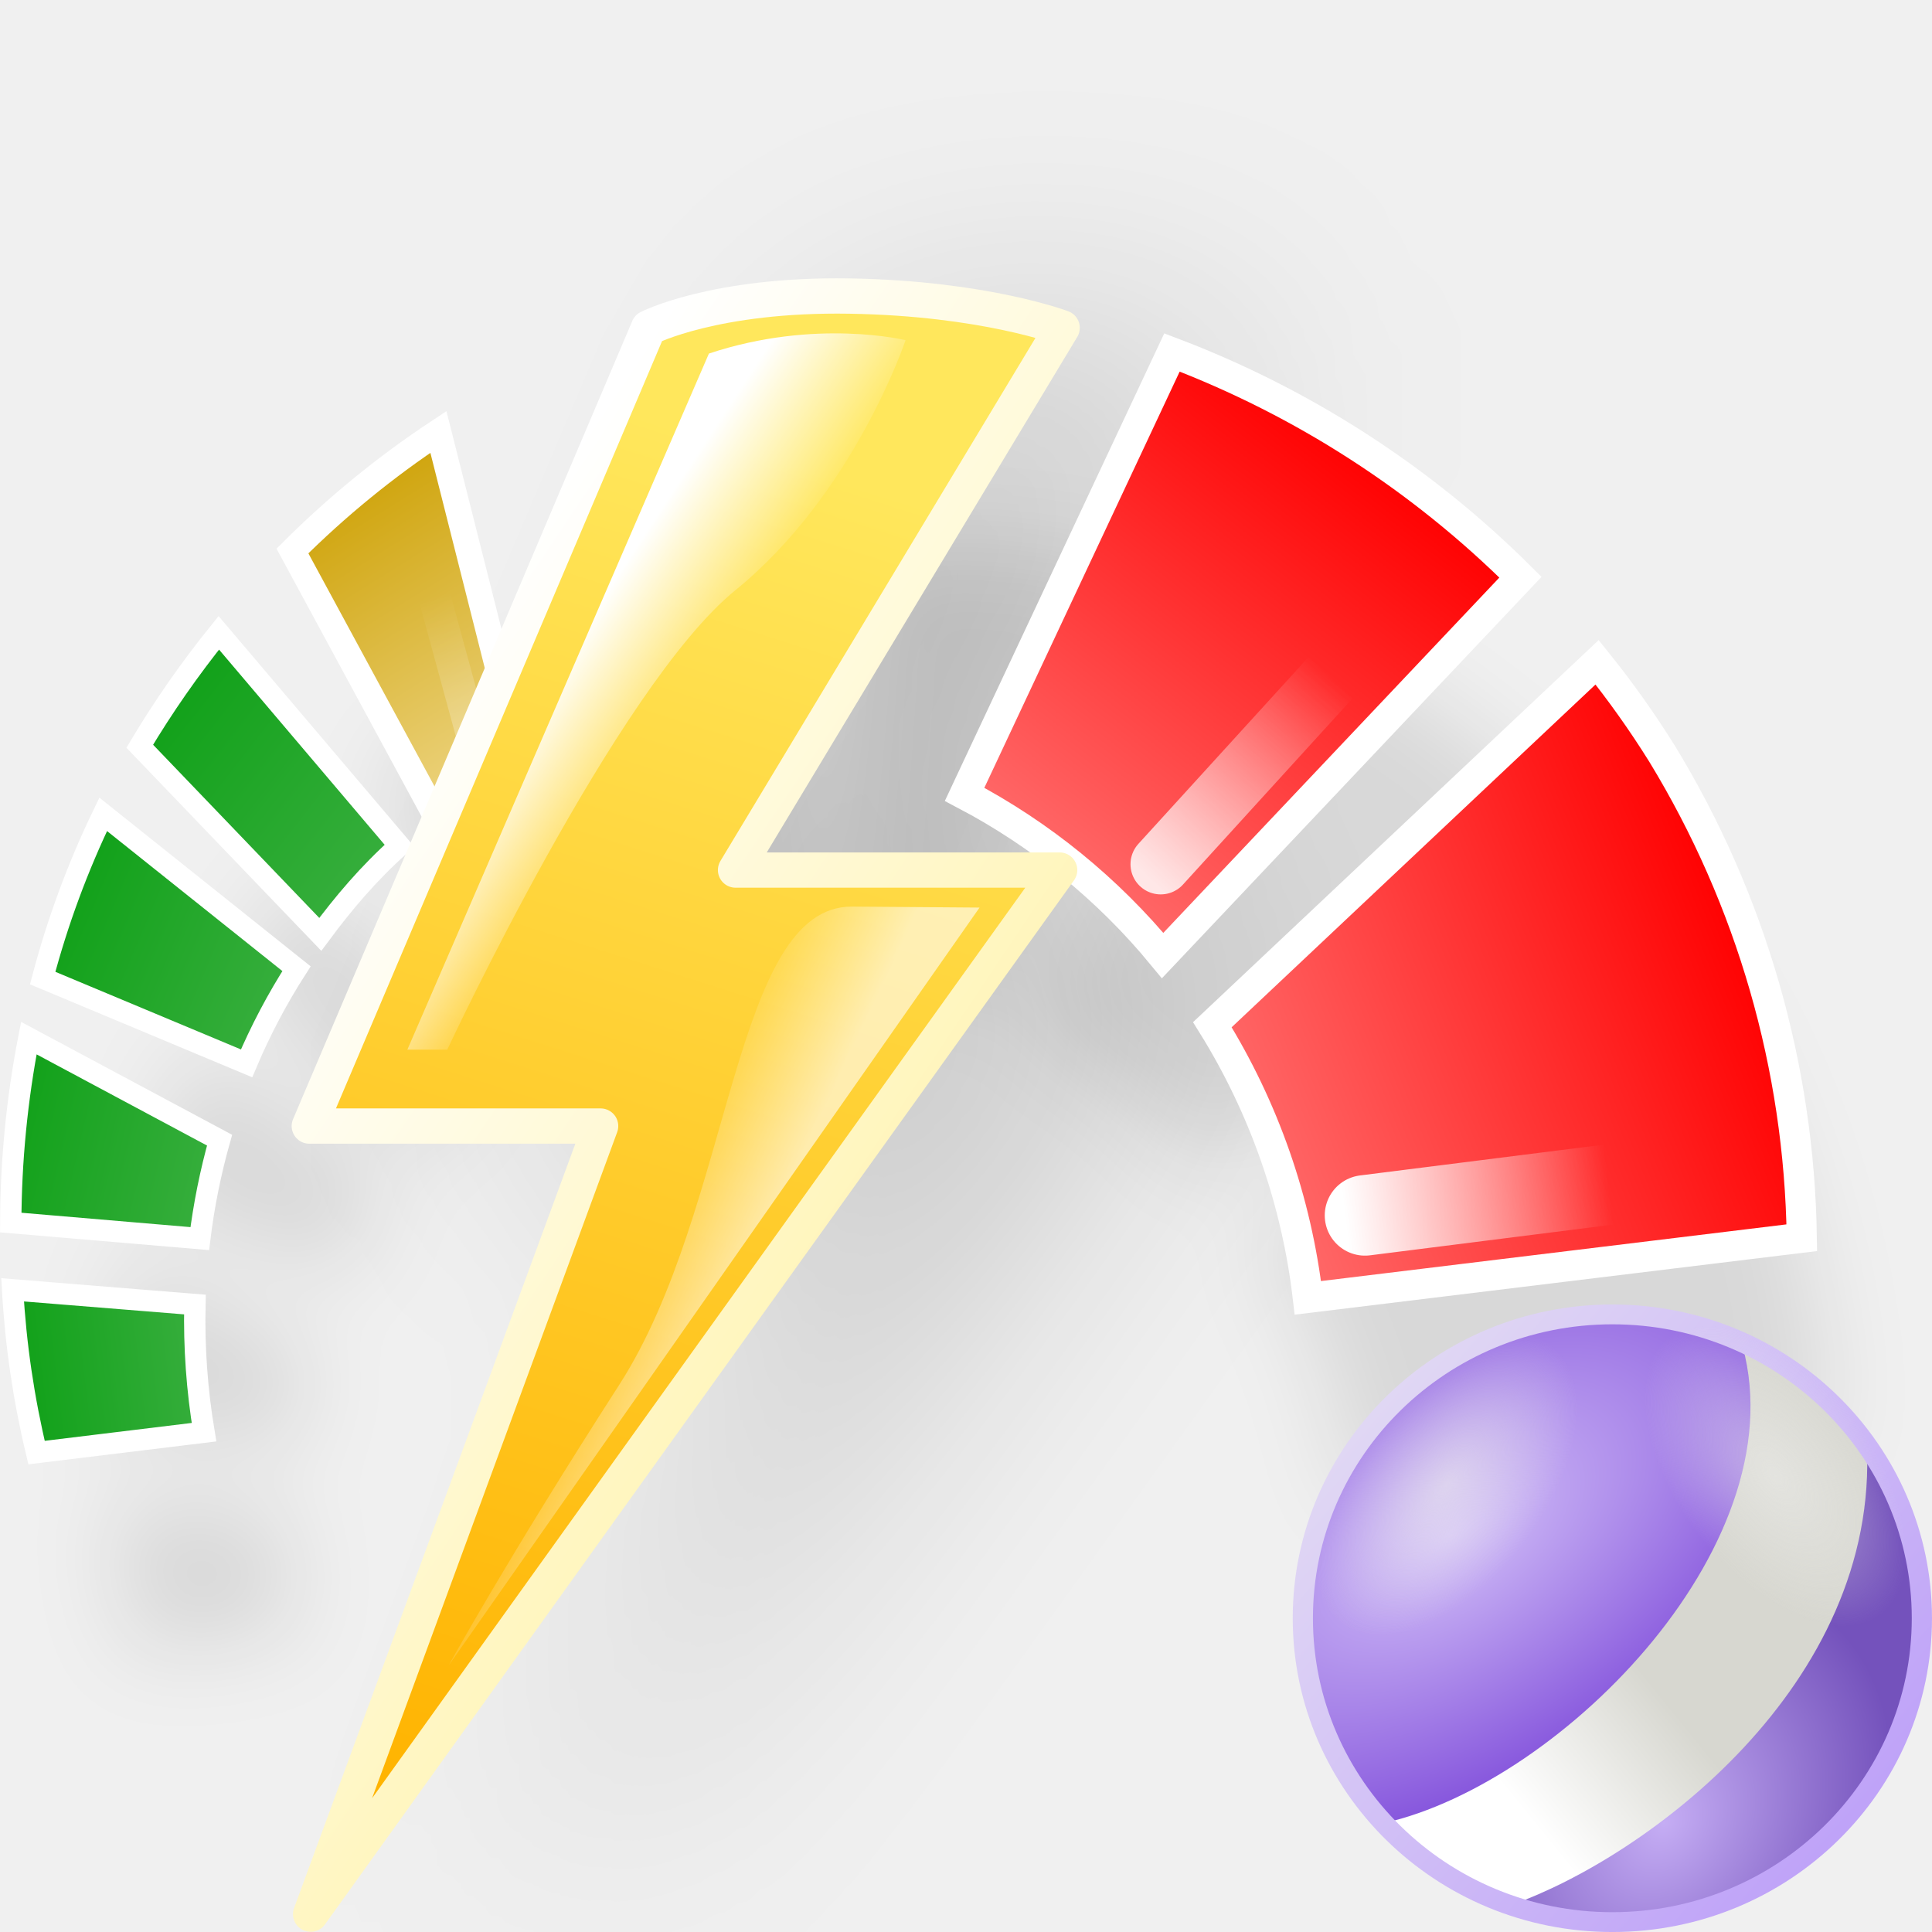
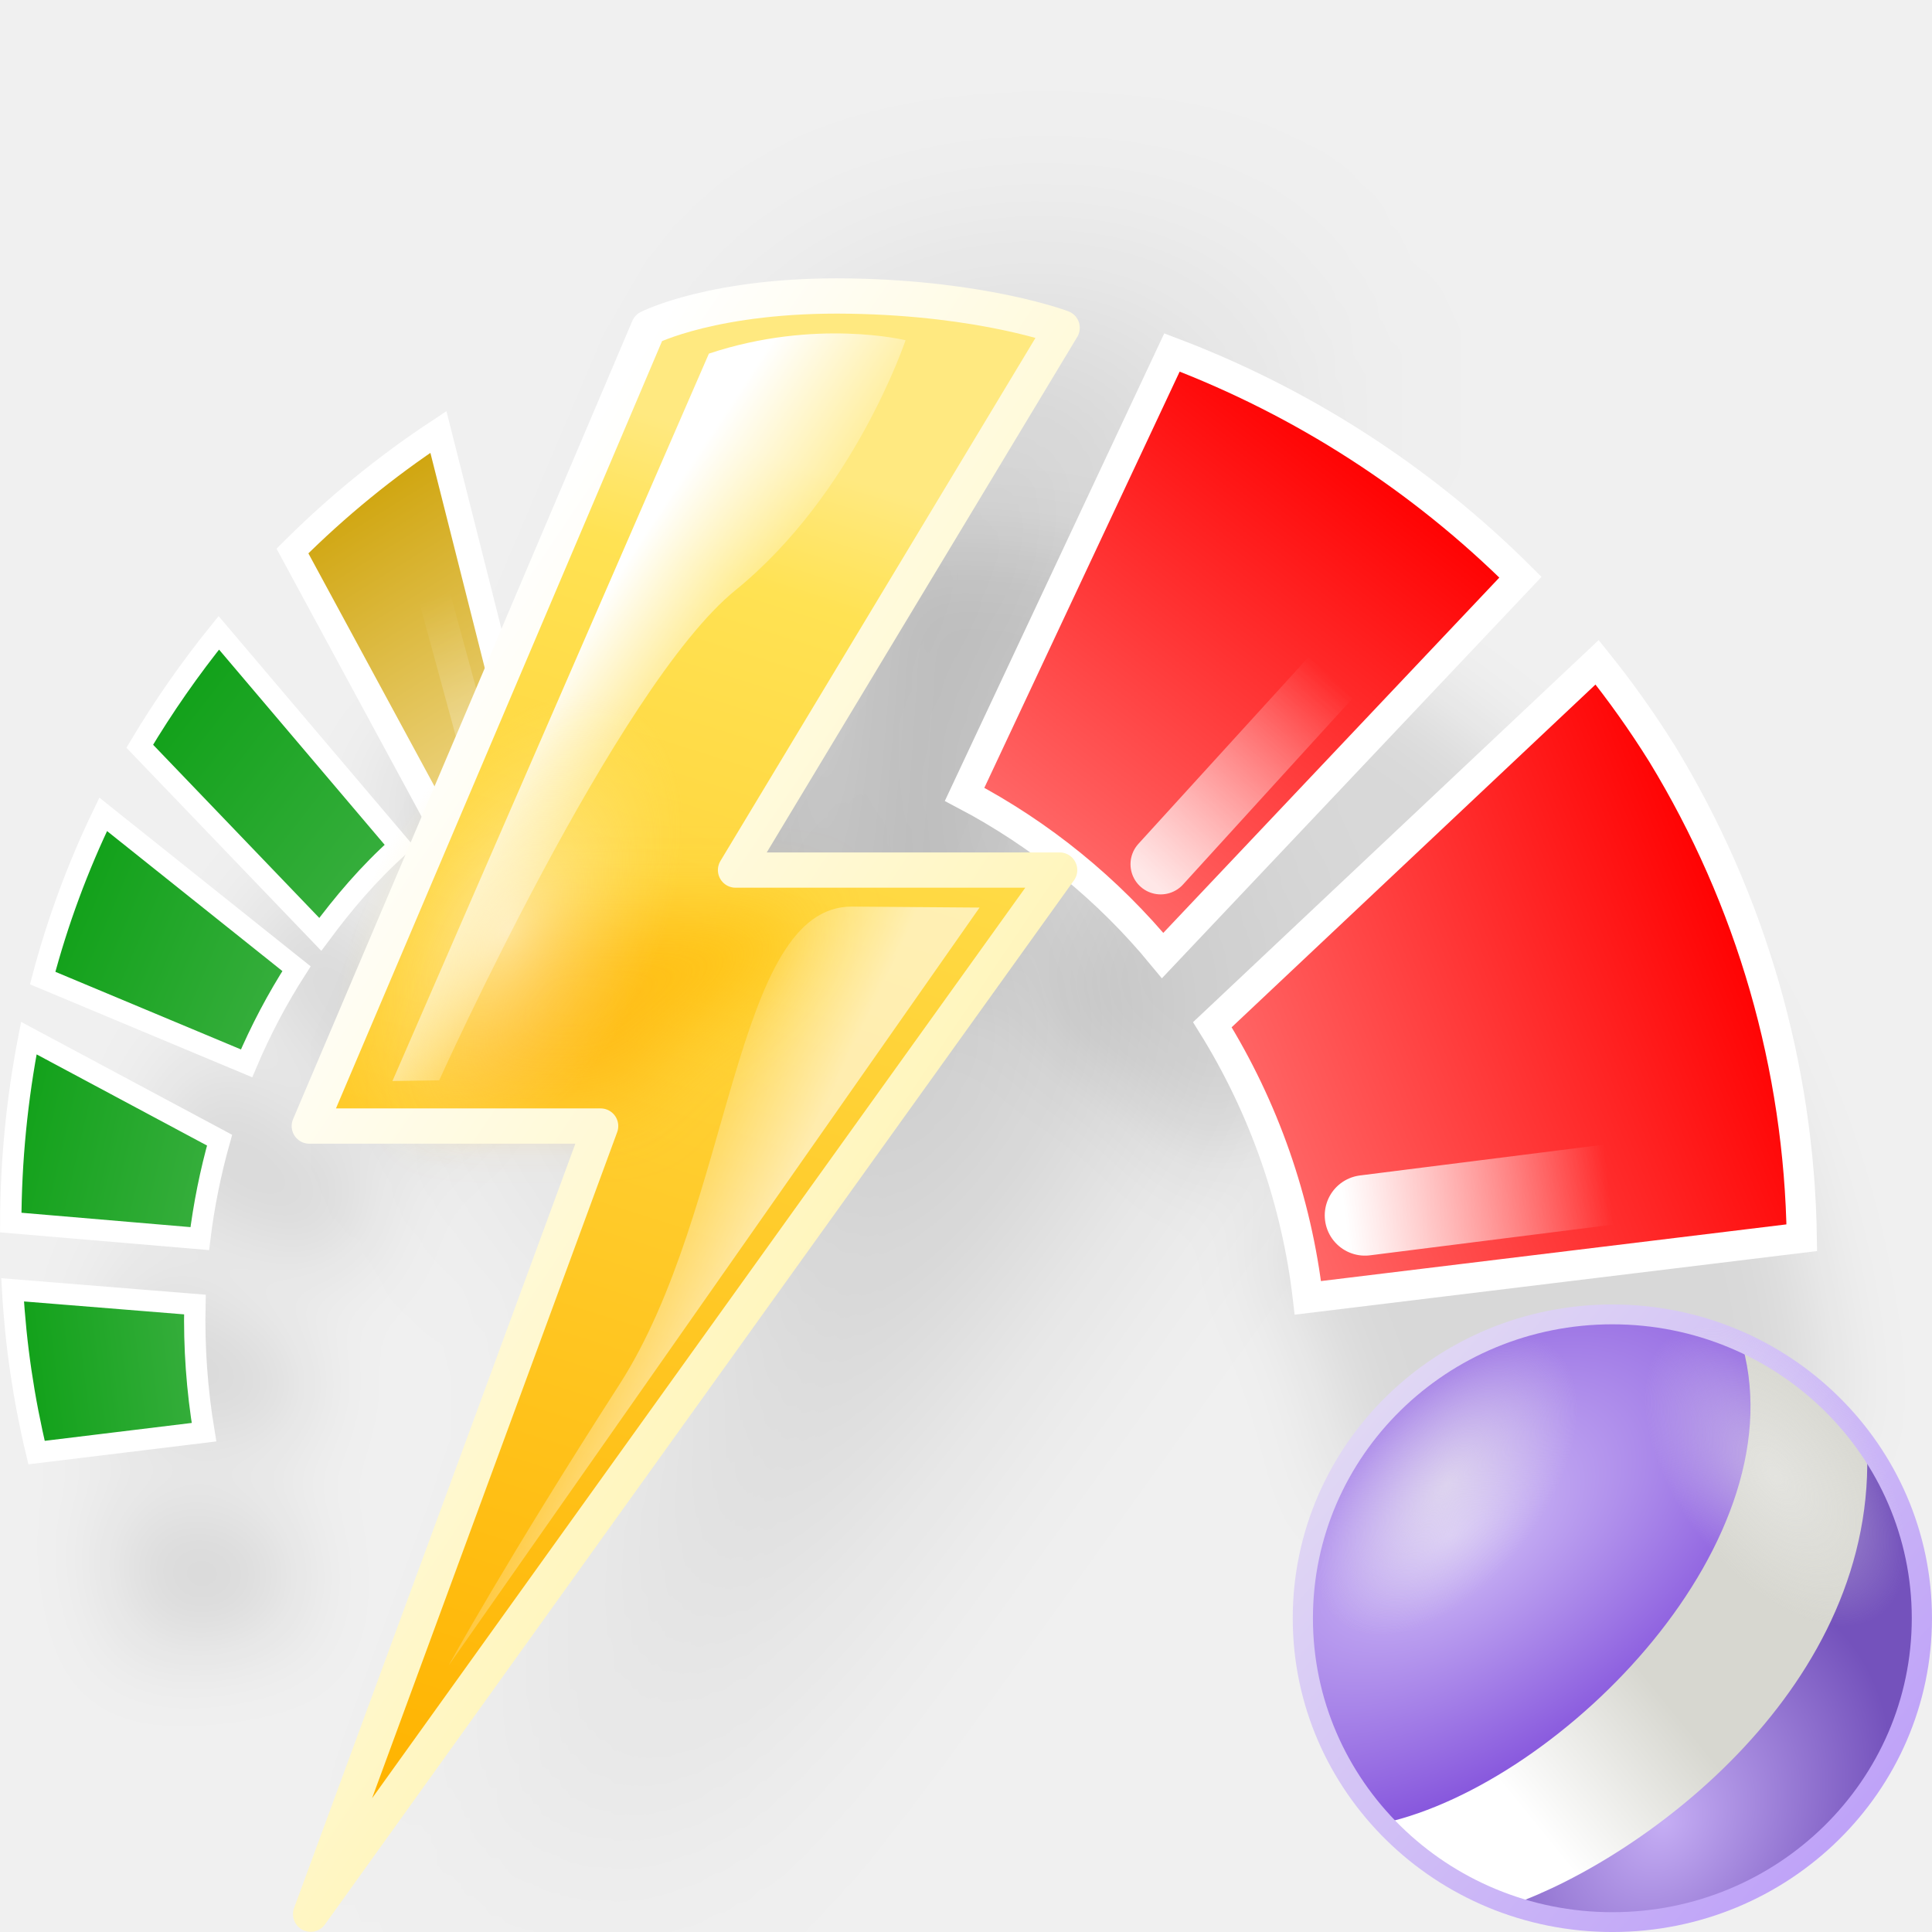
<svg xmlns="http://www.w3.org/2000/svg" xmlns:xlink="http://www.w3.org/1999/xlink" width="48" height="48" xml:space="preserve">
  <defs>
+     <linearGradient id="y">
+       <stop offset="0" stop-color="#fff" />
+       <stop offset="1" stop-color="#ffe980" stop-opacity="0" />
+     </linearGradient>
+     <linearGradient id="x">
+       <stop offset="0" stop-color="#ffb21a" />
+       <stop offset="1" stop-color="#ffc100" />
+     </linearGradient>
    <linearGradient id="w">
      <stop offset="0" stop-color="#fff" />
-       <stop offset="1" stop-color="#fff" stop-opacity="0" />
+       <stop offset="1" stop-color="#fff" stop-opacity=".151" />
    </linearGradient>
    <linearGradient id="v">
      <stop offset="0" stop-color="#fff" />
      <stop offset="1" stop-color="#ffe75c" />
    </linearGradient>
    <linearGradient id="u">
      <stop offset="0" stop-color="#fff" />
-       <stop offset="1" stop-color="#fff" stop-opacity="0" />
+       <stop offset="1" stop-color="#fff" stop-opacity=".183" />
    </linearGradient>
    <linearGradient id="t">
-       <stop offset="0" stop-color="#ffe75c" />
+       <stop offset="0" stop-color="#ffe980" />
+       <stop offset=".093" stop-color="#ffe253" />
      <stop offset="1" stop-color="#ffb300" />
    </linearGradient>
    <linearGradient id="k">
      <stop offset="0" stop-color="#fff" />
      <stop offset="1" stop-color="#fff" stop-opacity="0" />
    </linearGradient>
-     <linearGradient id="F" x1="2" y1="21.614" x2="4.833" y2="21.614" xlink:href="#a" gradientTransform="rotate(-6.94 -5.214 27.34)scale(1.49491)" />
+     <linearGradient id="H" x1="2" y1="21.614" x2="4.833" y2="21.614" xlink:href="#a" gradientTransform="rotate(-6.94 -5.214 27.34)scale(1.49491)" />
    <linearGradient id="a" x1="5.505" y1="11.477" x2="8.546" y2="14.519" gradientUnits="userSpaceOnUse">
      <stop offset="0" stop-color="#11a119" />
      <stop offset="1" stop-color="#37ae3d" />
    </linearGradient>
-     <linearGradient id="E" x1="2.265" y1="17.799" x2="5.379" y2="18.933" xlink:href="#a" gradientTransform="rotate(-6.94 -5.214 27.34)scale(1.49491)" />
-     <linearGradient id="D" x1="3.639" y1="14.285" x2="6.883" y2="16.158" xlink:href="#a" gradientTransform="rotate(-6.94 -5.214 27.34)scale(1.49491)" />
-     <linearGradient id="B" x1="8.808" y1="8.486" x2="10.988" y2="13.161" xlink:href="#b" gradientTransform="rotate(-6.94 -5.214 27.34)scale(1.49491)" />
+     <linearGradient id="G" x1="2.265" y1="17.799" x2="5.379" y2="18.933" xlink:href="#a" gradientTransform="rotate(-6.94 -5.214 27.34)scale(1.49491)" />
+     <linearGradient id="F" x1="3.639" y1="14.285" x2="6.883" y2="16.158" xlink:href="#a" gradientTransform="rotate(-6.94 -5.214 27.34)scale(1.49491)" />
+     <linearGradient id="D" x1="8.808" y1="8.486" x2="10.988" y2="13.161" xlink:href="#b" gradientTransform="rotate(-6.94 -5.214 27.34)scale(1.49491)" />
    <linearGradient id="b" x1="18.466" y1="6.619" x2="15.924" y2="13.603" gradientUnits="userSpaceOnUse">
      <stop offset="0" stop-color="#cfa40c" />
      <stop offset="1" stop-color="#edd480" />
    </linearGradient>
-     <linearGradient id="A" x1="24.588" y1="9.748" x2="18.776" y2="15.56" xlink:href="#d" gradientTransform="rotate(-6.94 -5.214 27.34)scale(1.49491)" />
+     <linearGradient id="C" x1="24.588" y1="9.748" x2="18.776" y2="15.56" xlink:href="#d" gradientTransform="rotate(-6.94 -5.214 27.34)scale(1.49491)" />
    <linearGradient id="d" x1="29.662" y1="18.026" x2="21.419" y2="20.234" gradientUnits="userSpaceOnUse">
      <stop offset="0" stop-color="red" />
      <stop offset="1" stop-color="#ff6a6a" />
    </linearGradient>
-     <linearGradient xlink:href="#d" id="z" gradientUnits="userSpaceOnUse" x1="29.662" y1="18.026" x2="21.419" y2="20.234" gradientTransform="rotate(-6.94 -5.214 27.34)scale(1.49491)" />
-     <linearGradient xlink:href="#a" id="C" gradientUnits="userSpaceOnUse" x1="5.505" y1="11.477" x2="8.546" y2="14.519" gradientTransform="rotate(-6.94 -5.214 27.34)scale(1.49491)" />
-     <linearGradient xlink:href="#k" id="G" x1="33.032" y1="30.953" x2="39.578" y2="30.172" gradientUnits="userSpaceOnUse" gradientTransform="translate(.398 -.663)" />
-     <linearGradient xlink:href="#k" id="H" gradientUnits="userSpaceOnUse" x1="33.04" y1="30.991" x2="37.669" y2="26.063" gradientTransform="translate(-4.59 -9.234)" />
-     <linearGradient xlink:href="#k" id="I" gradientUnits="userSpaceOnUse" gradientTransform="translate(-21.356 -12.147)" x1="33.284" y1="30.947" x2="32.184" y2="26.957" />
+     <linearGradient xlink:href="#d" id="B" gradientUnits="userSpaceOnUse" x1="29.662" y1="18.026" x2="21.419" y2="20.234" gradientTransform="rotate(-6.94 -5.214 27.34)scale(1.49491)" />
+     <linearGradient xlink:href="#a" id="E" gradientUnits="userSpaceOnUse" x1="5.505" y1="11.477" x2="8.546" y2="14.519" gradientTransform="rotate(-6.94 -5.214 27.34)scale(1.49491)" />
+     <linearGradient xlink:href="#k" id="I" x1="33.032" y1="30.953" x2="39.578" y2="30.172" gradientUnits="userSpaceOnUse" gradientTransform="translate(.398 -.663)" />
+     <linearGradient xlink:href="#k" id="J" gradientUnits="userSpaceOnUse" x1="33.04" y1="30.991" x2="37.669" y2="26.063" gradientTransform="translate(-4.59 -9.234)" />
+     <linearGradient xlink:href="#k" id="K" gradientUnits="userSpaceOnUse" gradientTransform="translate(-21.356 -12.147)" x1="33.284" y1="30.947" x2="32.184" y2="26.957" />
    <linearGradient id="p">
      <stop offset="0" stop-color="#eeeeec" stop-opacity=".6" />
      <stop offset="1" stop-color="#eeeeec" stop-opacity="0" />
    </linearGradient>
    <linearGradient id="r">
      <stop offset="0" stop-color="#eeeeec" stop-opacity=".546" />
      <stop offset="1" stop-color="#eeeeec" stop-opacity="0" />
    </linearGradient>
    <linearGradient id="s">
      <stop offset=".355" stop-color="#fff" />
      <stop offset="1" stop-color="#d7d7d0" />
    </linearGradient>
    <linearGradient id="n">
      <stop offset="0" stop-color="#d2bff8" />
      <stop offset="1" stop-color="#8757dd" />
    </linearGradient>
    <linearGradient id="o">
      <stop offset="0" stop-color="#c5adf4" />
      <stop offset="1" stop-color="#7452bc" />
    </linearGradient>
-     <linearGradient y2="35.589" x2="39.99" y1="7.633" x1="7.011" gradientUnits="userSpaceOnUse" id="N" xlink:href="#q" />
+     <linearGradient y2="35.589" x2="39.99" y1="7.633" x1="7.011" gradientUnits="userSpaceOnUse" id="W" xlink:href="#q" />
    <linearGradient id="q">
      <stop offset="0" stop-color="#e0d7f4" />
      <stop offset="1" stop-color="#bfa3f8" />
    </linearGradient>
-     <linearGradient xlink:href="#s" id="L" gradientUnits="userSpaceOnUse" gradientTransform="rotate(-30 36 -19.955)scale(.32835 .33)" x1="4.635" y1="30.134" x2="23.799" y2="27.046" />
-     <linearGradient xlink:href="#t" id="P" x1="17.006" y1="22.317" x2="9.581" y2="45.658" gradientUnits="userSpaceOnUse" gradientTransform="translate(-1.048 -.92)scale(1.04843)" />
-     <linearGradient xlink:href="#u" id="R" x1="12.903" y1="24.793" x2="15.071" y2="26.218" gradientUnits="userSpaceOnUse" />
-     <linearGradient xlink:href="#v" id="Q" x1="12.109" y1="22.982" x2="35.541" y2="38.705" gradientUnits="userSpaceOnUse" gradientTransform="translate(-1.048 -.92)scale(1.04843)" />
-     <linearGradient xlink:href="#w" id="S" x1="16.486" y1="34.993" x2="14.328" y2="33.971" gradientUnits="userSpaceOnUse" gradientTransform="translate(-.112 .43)" />
-     <radialGradient r="19.25" fy="9.532" fx="16.768" cy="9.532" cx="16.768" gradientTransform="matrix(.4233 -.282 .15425 .23185 12.778 18.17)" gradientUnits="userSpaceOnUse" id="J" xlink:href="#n" />
-     <radialGradient r="19.304" fy="35.457" fx="19.739" cy="35.457" cx="19.739" gradientTransform="matrix(.18573 -.24772 .19376 .14638 15.67 21.894)" gradientUnits="userSpaceOnUse" id="K" xlink:href="#o" />
-     <radialGradient r="6.5" fy="18.857" fx="19.786" cy="18.857" cx="19.786" gradientTransform="matrix(1 0 0 1.89011 0 -16.785)" gradientUnits="userSpaceOnUse" id="M" xlink:href="#p" />
-     <radialGradient r="6.5" fy="18.857" fx="19.786" cy="18.857" cx="19.786" gradientTransform="matrix(1 0 0 1.89011 0 -16.785)" gradientUnits="userSpaceOnUse" id="O" xlink:href="#r" />
-     <filter id="y" x="-.061" y="-.094" width="1.121" height="1.188" color-interpolation-filters="sRGB">
+     <linearGradient xlink:href="#s" id="U" gradientUnits="userSpaceOnUse" gradientTransform="rotate(-30 36 -19.955)scale(.32835 .33)" x1="4.635" y1="30.134" x2="23.799" y2="27.046" />
+     <linearGradient xlink:href="#t" id="L" x1="17.006" y1="22.317" x2="9.581" y2="45.658" gradientUnits="userSpaceOnUse" gradientTransform="translate(-1.048 -.92)scale(1.04843)" />
+     <linearGradient xlink:href="#u" id="O" x1="12.903" y1="24.793" x2="15.071" y2="26.218" gradientUnits="userSpaceOnUse" />
+     <linearGradient xlink:href="#v" id="R" x1="12.109" y1="22.982" x2="35.541" y2="38.705" gradientUnits="userSpaceOnUse" gradientTransform="translate(-1.048 -.92)scale(1.04843)" />
+     <linearGradient xlink:href="#w" id="P" x1="16.486" y1="34.993" x2="14.328" y2="33.971" gradientUnits="userSpaceOnUse" gradientTransform="translate(-.112 .43)" />
+     <linearGradient xlink:href="#x" id="M" x1="10.801" y1="24.66" x2="18.276" y2="24.66" gradientUnits="userSpaceOnUse" gradientTransform="matrix(.7393 0 .03954 .6141 .927 16.695)" />
+     <radialGradient r="19.25" fy="9.532" fx="16.768" cy="9.532" cx="16.768" gradientTransform="matrix(.4233 -.282 .15425 .23185 12.778 18.17)" gradientUnits="userSpaceOnUse" id="S" xlink:href="#n" />
+     <radialGradient r="19.304" fy="35.457" fx="19.739" cy="35.457" cx="19.739" gradientTransform="matrix(.18573 -.24772 .19376 .14638 15.67 21.894)" gradientUnits="userSpaceOnUse" id="T" xlink:href="#o" />
+     <radialGradient r="6.5" fy="18.857" fx="19.786" cy="18.857" cx="19.786" gradientTransform="matrix(1 0 0 1.89011 0 -16.785)" gradientUnits="userSpaceOnUse" id="V" xlink:href="#p" />
+     <radialGradient r="6.5" fy="18.857" fx="19.786" cy="18.857" cx="19.786" gradientTransform="matrix(1 0 0 1.89011 0 -16.785)" gradientUnits="userSpaceOnUse" id="X" xlink:href="#r" />
+     <radialGradient xlink:href="#y" id="Q" cx="7.663" cy="5.842" fx="7.663" fy="5.842" r="1.947" gradientUnits="userSpaceOnUse" gradientTransform="matrix(1.37722 0 0 2.4146 13.51 8.322)" />
+     <filter id="A" x="-.061" y="-.094" width="1.121" height="1.188" color-interpolation-filters="sRGB">
      <feGaussianBlur stdDeviation="1.06" />
    </filter>
-     <filter id="x" x="-.393" y="-.183" width="1.787" height="1.366" color-interpolation-filters="sRGB">
+     <filter id="z" x="-.393" y="-.183" width="1.787" height="1.366" color-interpolation-filters="sRGB">
      <feGaussianBlur stdDeviation="2.162" />
    </filter>
+     <filter id="N" x="-.211" y="-.489" width="1.421" height="1.977" color-interpolation-filters="sRGB">
+       <feGaussianBlur stdDeviation=".532" />
+     </filter>
  </defs>
-   <path d="M18.032 20.239s1.161-.594 3.522-.556 3.725.556 3.725.556l-5.722 9.5h5.677L12.112 48.03l5.081-13.807H12.09z" transform="translate(-4.423 -19.713)scale(1.41792)" fill-opacity=".15" filter="url(#x)" />
-   <g style="mix-blend-mode:normal" transform="translate(-.63 7.258)scale(1.019)" opacity=".1" stroke-width=".5" filter="url(#y)">
+   <path d="M18.032 20.239s1.161-.594 3.522-.556 3.725.556 3.725.556l-5.722 9.5h5.677L12.112 48.03l5.081-13.807H12.09z" transform="translate(-4.423 -19.713)scale(1.41792)" fill-opacity=".15" filter="url(#z)" />
+   <g style="mix-blend-mode:normal" transform="translate(-.63 7.258)scale(1.019)" opacity=".1" stroke-width=".5" filter="url(#A)">
    <path d="M40.406 14.688a22 22 0 0 1 1.518 2.137 22.37 22.37 0 0 1 3.27 11.324L33.64 29.556a15.5 15.5 0 0 0-2.234-6.39zm-14.796 3.09a15.1 15.1 0 0 1 4.633 3.77l8.37-8.85a23.2 23.2 0 0 0-8.152-5.257Zm-4.653-1.458a13.2 13.2 0 0 1 3.7 1.004l4.011-10.46a19 19 0 0 0-7.065-.574Zm-.898-9.79c-1.82.356-3.577.982-5.212 1.858l1.77 8.275a10.8 10.8 0 0 1 3.705-.395zM13.301 9.3a22 22 0 0 0-3.414 2.785l3.38 6.244a11.3 11.3 0 0 1 2.018-1.178zm-5.137 4.699a23 23 0 0 0-1.849 2.653l4.223 4.401c.541-.729 1.12-1.418 1.852-2.073zM5.46 18.245a21.3 21.3 0 0 0-1.416 3.83l4.77 1.995q.49-1.157 1.168-2.214zM3.72 23.48a23 23 0 0 0-.423 4.314l4.422.376q.144-1.169.463-2.303zm3.885 6.232a16 16 0 0 0 .213 2.986l-3.917.477a21.4 21.4 0 0 1-.56-3.807Z" />
  </g>
  <g stroke="#fff" stroke-width=".5">
-     <path d="M40.406 14.688a22 22 0 0 1 1.518 2.137 22.37 22.37 0 0 1 3.27 11.324L33.64 29.556a15.5 15.5 0 0 0-2.234-6.39z" fill="url(#z)" stroke-width=".706" transform="translate(-3.235 .854)scale(1.06209)" />
-     <path d="M25.61 17.778a15.1 15.1 0 0 1 4.633 3.77l8.37-8.85a23.2 23.2 0 0 0-8.152-5.257Z" fill="url(#A)" stroke-width=".706" transform="translate(-3.235 .854)scale(1.06209)" />
-     <path d="M13.301 9.3a22 22 0 0 0-3.414 2.785l3.38 6.244a11.3 11.3 0 0 1 2.018-1.178z" fill="url(#B)" stroke-width=".603" transform="translate(-3.235 .854)scale(1.06209)" />
-     <path d="M8.164 13.999a23 23 0 0 0-1.849 2.653l4.223 4.401c.541-.729 1.12-1.418 1.852-2.073z" fill="url(#C)" stroke-width=".499" transform="translate(-3.235 .854)scale(1.06209)" />
-     <path d="M5.46 18.245a21.3 21.3 0 0 0-1.416 3.83l4.77 1.995q.49-1.157 1.168-2.214z" fill="url(#D)" stroke-width=".499" transform="translate(-3.235 .854)scale(1.06209)" />
-     <path d="M3.72 23.48a23 23 0 0 0-.423 4.314l4.422.376q.144-1.169.463-2.303z" fill="url(#E)" stroke-width=".499" transform="translate(-3.235 .854)scale(1.06209)" />
-     <path d="M7.605 29.712a16 16 0 0 0 .213 2.986l-3.917.477a21.4 21.4 0 0 1-.56-3.807Z" fill="url(#F)" stroke-width=".499" transform="translate(-3.235 .854)scale(1.06209)" />
+     <path d="M40.406 14.688a22 22 0 0 1 1.518 2.137 22.37 22.37 0 0 1 3.27 11.324L33.64 29.556a15.5 15.5 0 0 0-2.234-6.39z" fill="url(#B)" stroke-width=".706" transform="translate(-3.235 .854)scale(1.06209)" />
+     <path d="M25.61 17.778a15.1 15.1 0 0 1 4.633 3.77l8.37-8.85a23.2 23.2 0 0 0-8.152-5.257Z" fill="url(#C)" stroke-width=".706" transform="translate(-3.235 .854)scale(1.06209)" />
+     <path d="M13.301 9.3a22 22 0 0 0-3.414 2.785l3.38 6.244a11.3 11.3 0 0 1 2.018-1.178z" fill="url(#D)" stroke-width=".603" transform="translate(-3.235 .854)scale(1.06209)" />
+     <path d="M8.164 13.999a23 23 0 0 0-1.849 2.653l4.223 4.401c.541-.729 1.12-1.418 1.852-2.073z" fill="url(#E)" stroke-width=".499" transform="translate(-3.235 .854)scale(1.06209)" />
+     <path d="M5.46 18.245a21.3 21.3 0 0 0-1.416 3.83l4.77 1.995q.49-1.157 1.168-2.214z" fill="url(#F)" stroke-width=".499" transform="translate(-3.235 .854)scale(1.06209)" />
+     <path d="M3.72 23.48a23 23 0 0 0-.423 4.314l4.422.376q.144-1.169.463-2.303z" fill="url(#G)" stroke-width=".499" transform="translate(-3.235 .854)scale(1.06209)" />
+     <path d="M7.605 29.712a16 16 0 0 0 .213 2.986l-3.917.477a21.4 21.4 0 0 1-.56-3.807Z" fill="url(#H)" stroke-width=".499" transform="translate(-3.235 .854)scale(1.06209)" />
  </g>
  <g stroke-linecap="round" stroke-linejoin="bevel" paint-order="stroke fill markers">
-     <path d="m33.913 30.196 10.391-1.312" stroke="url(#G)" stroke-width="2" />
-     <path d="m28.837 21.471 7.032-7.72" opacity=".85" stroke="url(#H)" stroke-width="1.5" />
-     <path d="m11.806 18.536-1.63-5.975" opacity=".3" stroke="url(#I)" stroke-width=".8" />
+     <path d="m33.913 30.196 10.391-1.312" stroke="url(#I)" stroke-width="2" />
+     <path d="m28.837 21.471 7.032-7.72" opacity=".85" stroke="url(#J)" stroke-width="1.5" />
+     <path d="m11.806 18.536-1.63-5.975" opacity=".3" stroke="url(#K)" stroke-width=".8" />
+   </g>
+   <g transform="translate(-2.433 -18.766)scale(1.35262)">
+     <path d="M13.711 19.895s1.217-.623 3.692-.583 3.905.583 3.905.583l-5.999 9.96h5.953L7.504 49.033l5.327-14.476H7.48Z" fill="url(#L)" />
+     <path style="mix-blend-mode:normal" d="M10.437 30.532 9.27 33.146h3.107s.532-.769 1.24-1.087c.706-.319 1.714-1.494 1.714-1.494z" transform="matrix(1.14947 0 0 1.27034 -.86 -8.125)" opacity=".75" fill="url(#M)" filter="url(#N)" />
+     <path d="M14.82 20.368 9.007 33.73l.859-.013s3.26-7.232 5.441-9.002 3.125-4.592 3.125-4.592-1.654-.406-3.612.246" fill="url(#O)" />
+     <path d="m10.045 44.457 9.746-13.913-2.342-.018c-2.195-.013-2.182 5.526-4.274 8.78-2.093 3.255-3.13 5.15-3.13 5.15" opacity=".6" fill="url(#P)" />
+     <ellipse cx="24.064" cy="22.428" rx="2.682" ry="4.702" transform="rotate(27.21)" opacity=".5" fill="url(#Q)" />
+     <path d="M13.711 19.895s1.217-.623 3.692-.583 3.905.583 3.905.583l-5.999 9.96h5.953L7.504 49.033l5.327-14.476H7.48Z" fill="none" stroke="url(#R)" stroke-width=".648" stroke-linecap="square" stroke-linejoin="round" stroke-miterlimit="4.1" />
  </g>
  <g transform="translate(12.797 21.108)scale(1.08935)" stroke-width=".942">
-     <path style="marker:none" d="M21.666 11.476c-3.375 1.949-4.562 6.219-2.649 9.532.247.427 1.238 1.577 1.557 1.93 4.043-.916 9.688-6.409 8.264-11.37-2.314-1.258-5.204-1.228-7.172-.092" color="#000" overflow="visible" fill="url(#J)" />
-     <path style="marker:none" d="M30.042 12.574c.304 5.627-5.739 10.218-8.567 11.057 3.15 1.385 5.525.746 7.074-.149 3.372-1.946 4.97-6.666 1.493-10.908" color="#000" overflow="visible" fill="url(#K)" />
-     <path d="M19.827 22.199c4.065-.913 9.574-6.488 8.107-11.083 1.435.603 2.125 1.117 2.894 2.42.295 5.534-5.061 9.454-8.087 10.526-1.052-.178-1.833-.655-2.914-1.863" fill="url(#L)" fill-rule="evenodd" />
-     <ellipse ry="12.286" rx="6.5" cy="18.857" cx="19.786" style="marker:none" transform="matrix(.3655 .0617 -.14822 .27807 16.804 8.023)" color="#000" overflow="visible" fill="url(#M)" />
-     <circle r="21.19" cy="22.048" cx="23.286" style="marker:none" transform="matrix(.33314 0 0 .32704 17.268 10.32)" color="#000" overflow="visible" fill="none" stroke="url(#N)" stroke-width="1.383" />
-     <ellipse ry="12.286" rx="6.5" cy="18.857" cx="19.786" transform="matrix(-.3655 .0617 .14822 .27807 33.178 7.809)" style="marker:none" color="#000" overflow="visible" fill="url(#O)" />
+     <path style="marker:none" d="M21.666 11.476c-3.375 1.949-4.562 6.219-2.649 9.532.247.427 1.238 1.577 1.557 1.93 4.043-.916 9.688-6.409 8.264-11.37-2.314-1.258-5.204-1.228-7.172-.092" color="#000" overflow="visible" fill="url(#S)" />
+     <path style="marker:none" d="M30.042 12.574c.304 5.627-5.739 10.218-8.567 11.057 3.15 1.385 5.525.746 7.074-.149 3.372-1.946 4.97-6.666 1.493-10.908" color="#000" overflow="visible" fill="url(#T)" />
+     <path d="M19.827 22.199c4.065-.913 9.574-6.488 8.107-11.083 1.435.603 2.125 1.117 2.894 2.42.295 5.534-5.061 9.454-8.087 10.526-1.052-.178-1.833-.655-2.914-1.863" fill="url(#U)" fill-rule="evenodd" />
+     <ellipse ry="12.286" rx="6.5" cy="18.857" cx="19.786" style="marker:none" transform="matrix(.3655 .0617 -.14822 .27807 16.804 8.023)" color="#000" overflow="visible" fill="url(#V)" />
+     <circle r="21.19" cy="22.048" cx="23.286" style="marker:none" transform="matrix(.33314 0 0 .32704 17.268 10.32)" color="#000" overflow="visible" fill="none" stroke="url(#W)" stroke-width="1.383" />
+     <ellipse ry="12.286" rx="6.5" cy="18.857" cx="19.786" transform="matrix(-.3655 .0617 .14822 .27807 33.178 7.809)" style="marker:none" color="#000" overflow="visible" fill="url(#X)" />
  </g>
-   <path d="M13.711 19.895s1.217-.623 3.692-.583 3.905.583 3.905.583l-5.999 9.96h5.953L7.504 49.033l5.327-14.476H7.48Z" fill="url(#P)" stroke="url(#Q)" stroke-width=".648" stroke-linecap="square" stroke-linejoin="round" stroke-miterlimit="4.1" transform="translate(-2.433 -18.766)scale(1.35262)" />
-   <path d="M14.82 20.368 9.281 33.154h.733s3.112-6.67 5.293-8.44 3.125-4.592 3.125-4.592-1.654-.406-3.612.246" fill="url(#R)" transform="translate(-2.433 -18.766)scale(1.35262)" />
-   <path d="m10.045 44.457 9.746-13.913-2.342-.018c-2.195-.013-2.182 5.526-4.274 8.78-2.093 3.255-3.13 5.15-3.13 5.15" opacity=".6" fill="url(#S)" transform="translate(-2.433 -18.766)scale(1.35262)" />
</svg>
